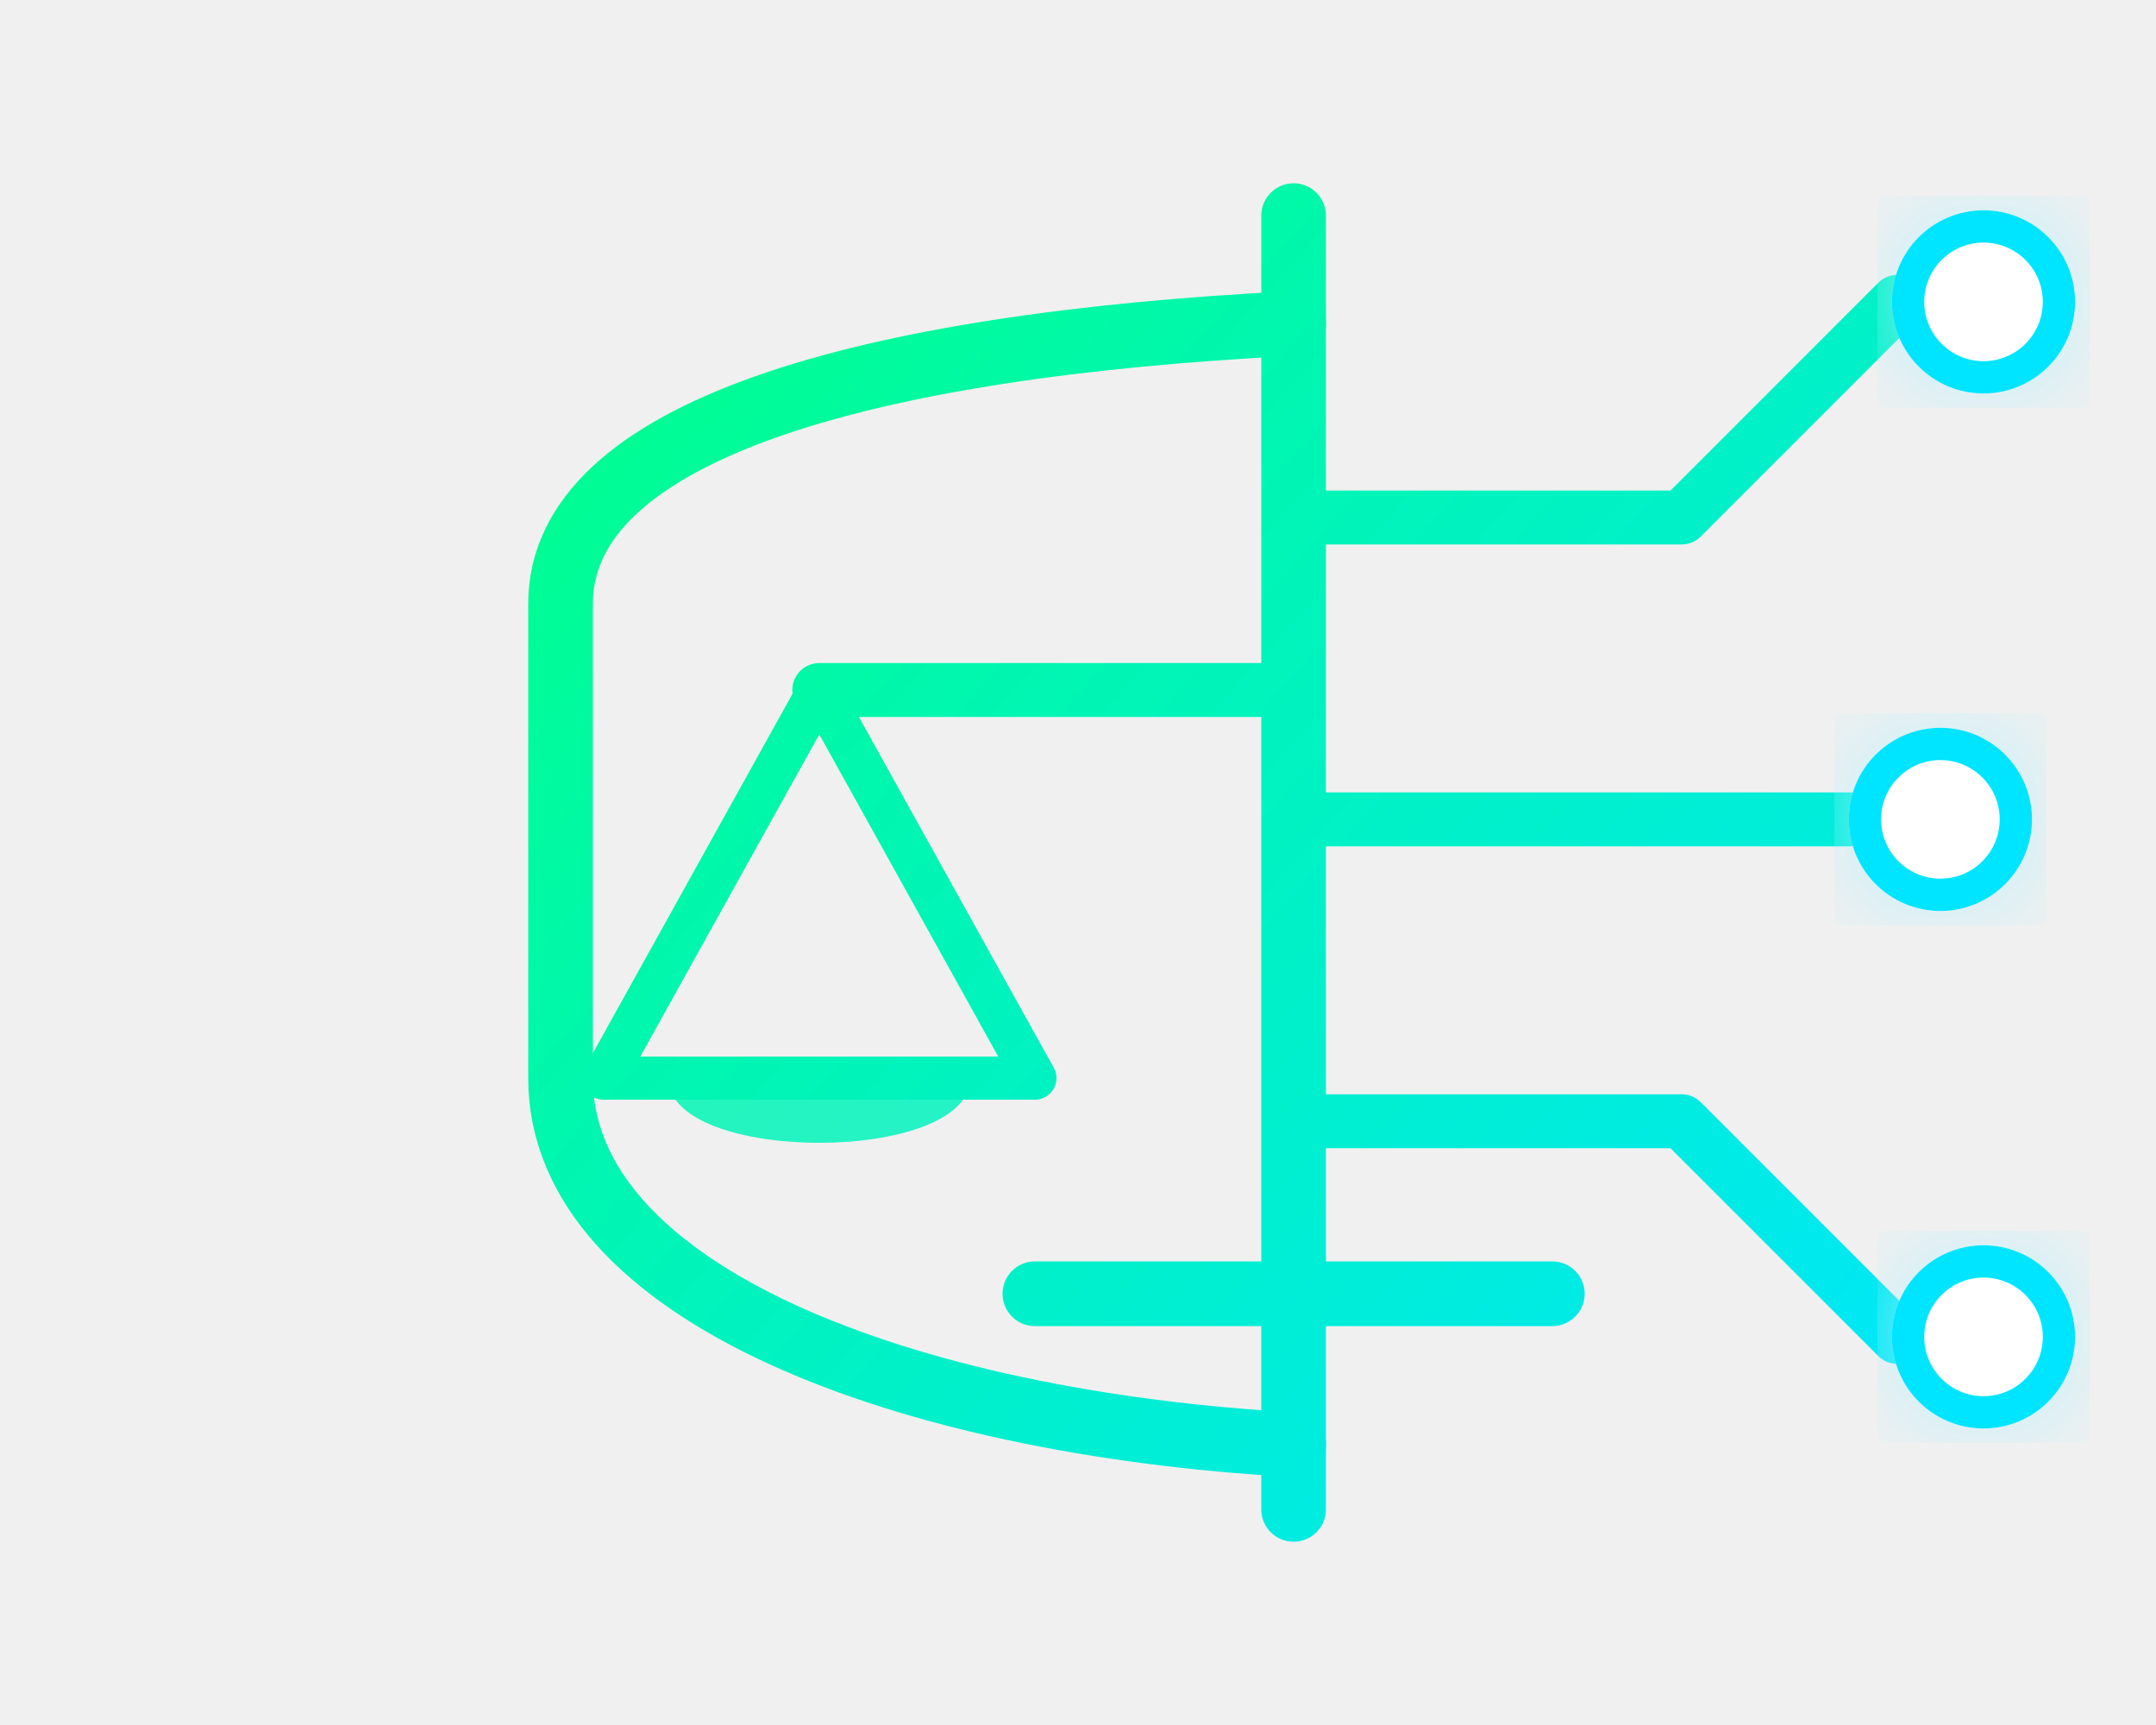
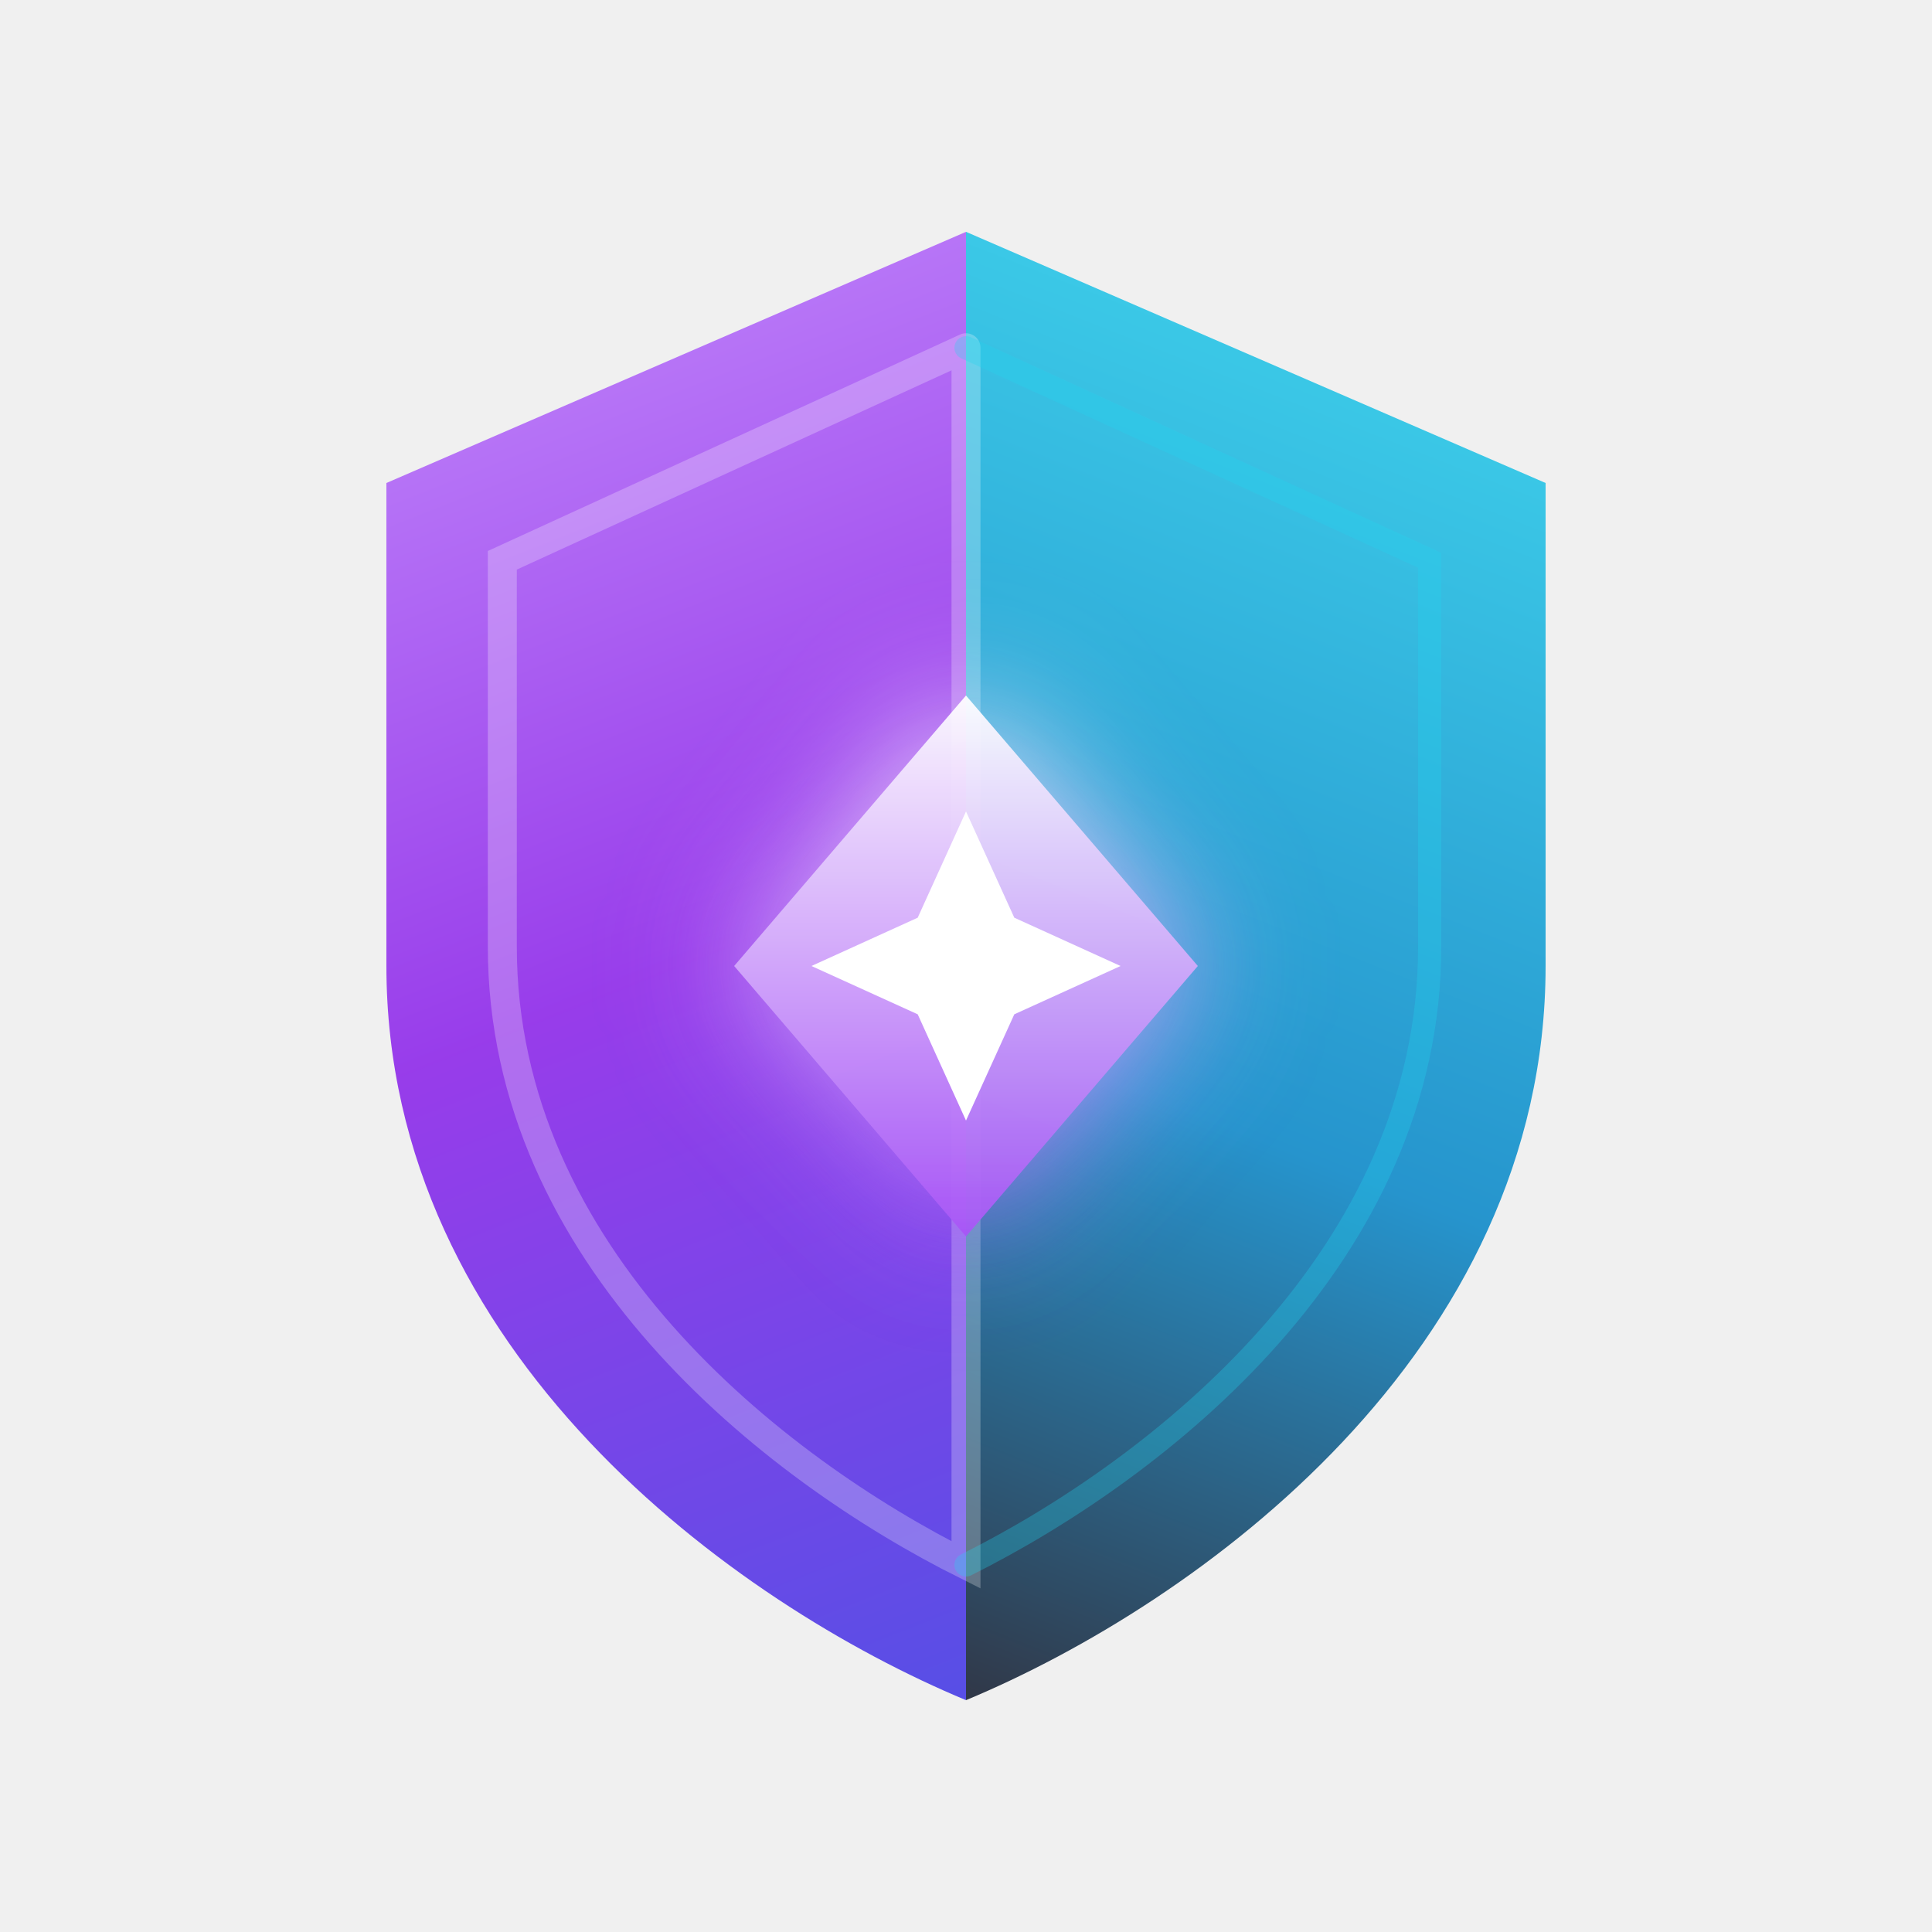
- <svg xmlns="http://www.w3.org/2000/svg" viewBox="0 0 100 80" width="100" height="80" role="img" aria-label="ALPAR AI Icon">
+ <svg xmlns="http://www.w3.org/2000/svg" viewBox="0 0 100 100" width="100%" height="100%" fill="none">
  <defs>
-     <linearGradient id="alpar-accent-grad" x1="16" y1="10" x2="82" y2="70" gradientUnits="userSpaceOnUse">
-       <stop offset="0%" stop-color="#00FF88" />
-       <stop offset="100%" stop-color="#00E5FF" />
+     <linearGradient id="alpar-shield-left" x1="20" y1="12" x2="50" y2="88" gradientUnits="userSpaceOnUse">
+       <stop offset="0%" stop-color="#C084FC" />
+       <stop offset="50%" stop-color="#9333EA" />
+       <stop offset="100%" stop-color="#4F46E5" />
    </linearGradient>
-     <filter id="alpar-neon-glow" x="-20%" y="-20%" width="140%" height="140%">
-       <feGaussianBlur stdDeviation="2.5" result="blur" />
+     <linearGradient id="alpar-shield-right" x1="80" y1="12" x2="50" y2="88" gradientUnits="userSpaceOnUse">
+       <stop offset="0%" stop-color="#22D3EE" />
+       <stop offset="60%" stop-color="#0284C7" />
+       <stop offset="100%" stop-color="#0F172A" />
+     </linearGradient>
+     <linearGradient id="alpar-core-grad" x1="50" y1="36" x2="50" y2="64" gradientUnits="userSpaceOnUse">
+       <stop offset="0%" stop-color="#FFFFFF" />
+       <stop offset="100%" stop-color="#A855F7" />
+     </linearGradient>
+     <filter id="alpar-glow" x="-40%" y="-40%" width="180%" height="180%">
+       <feGaussianBlur stdDeviation="3.5" result="blur" />
      <feMerge>
        <feMergeNode in="blur" />
        <feMergeNode in="SourceGraphic" />
      </feMerge>
    </filter>
  </defs>
-   <g transform="translate(10, 0)">
-     <path d="M 50,10 V 70" stroke="url(#alpar-accent-grad)" stroke-width="3" stroke-linecap="round" />
-     <path d="M 50,15 C 30,16 16,20 16,28 V 50 C 16,60 32,66 50,67" fill="none" stroke="url(#alpar-accent-grad)" stroke-width="3" stroke-linecap="round" />
-     <path d="M 50,32 H 28" stroke="url(#alpar-accent-grad)" stroke-width="2.5" stroke-linecap="round" />
-     <path d="M 28,32 L 18,50 H 38 Z" fill="none" stroke="url(#alpar-accent-grad)" stroke-width="2" stroke-linejoin="round" />
-     <path d="M 21,50 C 21,54 35,54 35,50 Z" fill="url(#alpar-accent-grad)" opacity="0.85" />
-     <path d="M 38,60 H 62" stroke="url(#alpar-accent-grad)" stroke-width="3" stroke-linecap="round" />
-     <path d="M 50,24 H 68 L 78,14 H 82" fill="none" stroke="url(#alpar-accent-grad)" stroke-width="2.5" stroke-linecap="round" stroke-linejoin="round" />
-     <circle cx="82" cy="14" r="3.5" fill="#FFFFFF" stroke="#00E5FF" stroke-width="1.5" filter="url(#alpar-neon-glow)" />
-     <path d="M 50,38 H 80" fill="none" stroke="url(#alpar-accent-grad)" stroke-width="2.5" stroke-linecap="round" />
-     <circle cx="80" cy="38" r="3.5" fill="#FFFFFF" stroke="#00E5FF" stroke-width="1.5" filter="url(#alpar-neon-glow)" />
-     <path d="M 50,52 H 68 L 78,62 H 82" fill="none" stroke="url(#alpar-accent-grad)" stroke-width="2.5" stroke-linecap="round" stroke-linejoin="round" />
-     <circle cx="82" cy="62" r="3.5" fill="#FFFFFF" stroke="#00E5FF" stroke-width="1.5" filter="url(#alpar-neon-glow)" />
-   </g>
+   <path d="M 50,12 L 20,25 V 50 C 20,70 38,83 50,88 Z" fill="url(#alpar-shield-left)" fill-opacity="0.95" />
+   <path d="M 50,12 L 80,25 V 50 C 80,70 62,83 50,88 Z" fill="url(#alpar-shield-right)" fill-opacity="0.85" />
+   <path d="M 50,18 L 26,29 V 49 C 26,65 40,76 50,81 V 18" stroke="#FFFFFF" stroke-width="1.5" stroke-opacity="0.25" stroke-linecap="round" />
+   <path d="M 50,18 L 74,29 V 49 C 74,65 60,76 50,81" stroke="#22D3EE" stroke-width="1.2" stroke-opacity="0.3" stroke-linecap="round" />
+   <path d="M 50,36 L 62,50 L 50,64 L 38,50 Z" fill="url(#alpar-core-grad)" filter="url(#alpar-glow)" opacity="0.95" />
+   <path d="M 50,42 L 52.5,47.5 L 58,50 L 52.5,52.5 L 50,58 L 47.5,52.5 L 42,50 L 47.5,47.5 Z" fill="#FFFFFF" />
</svg>
